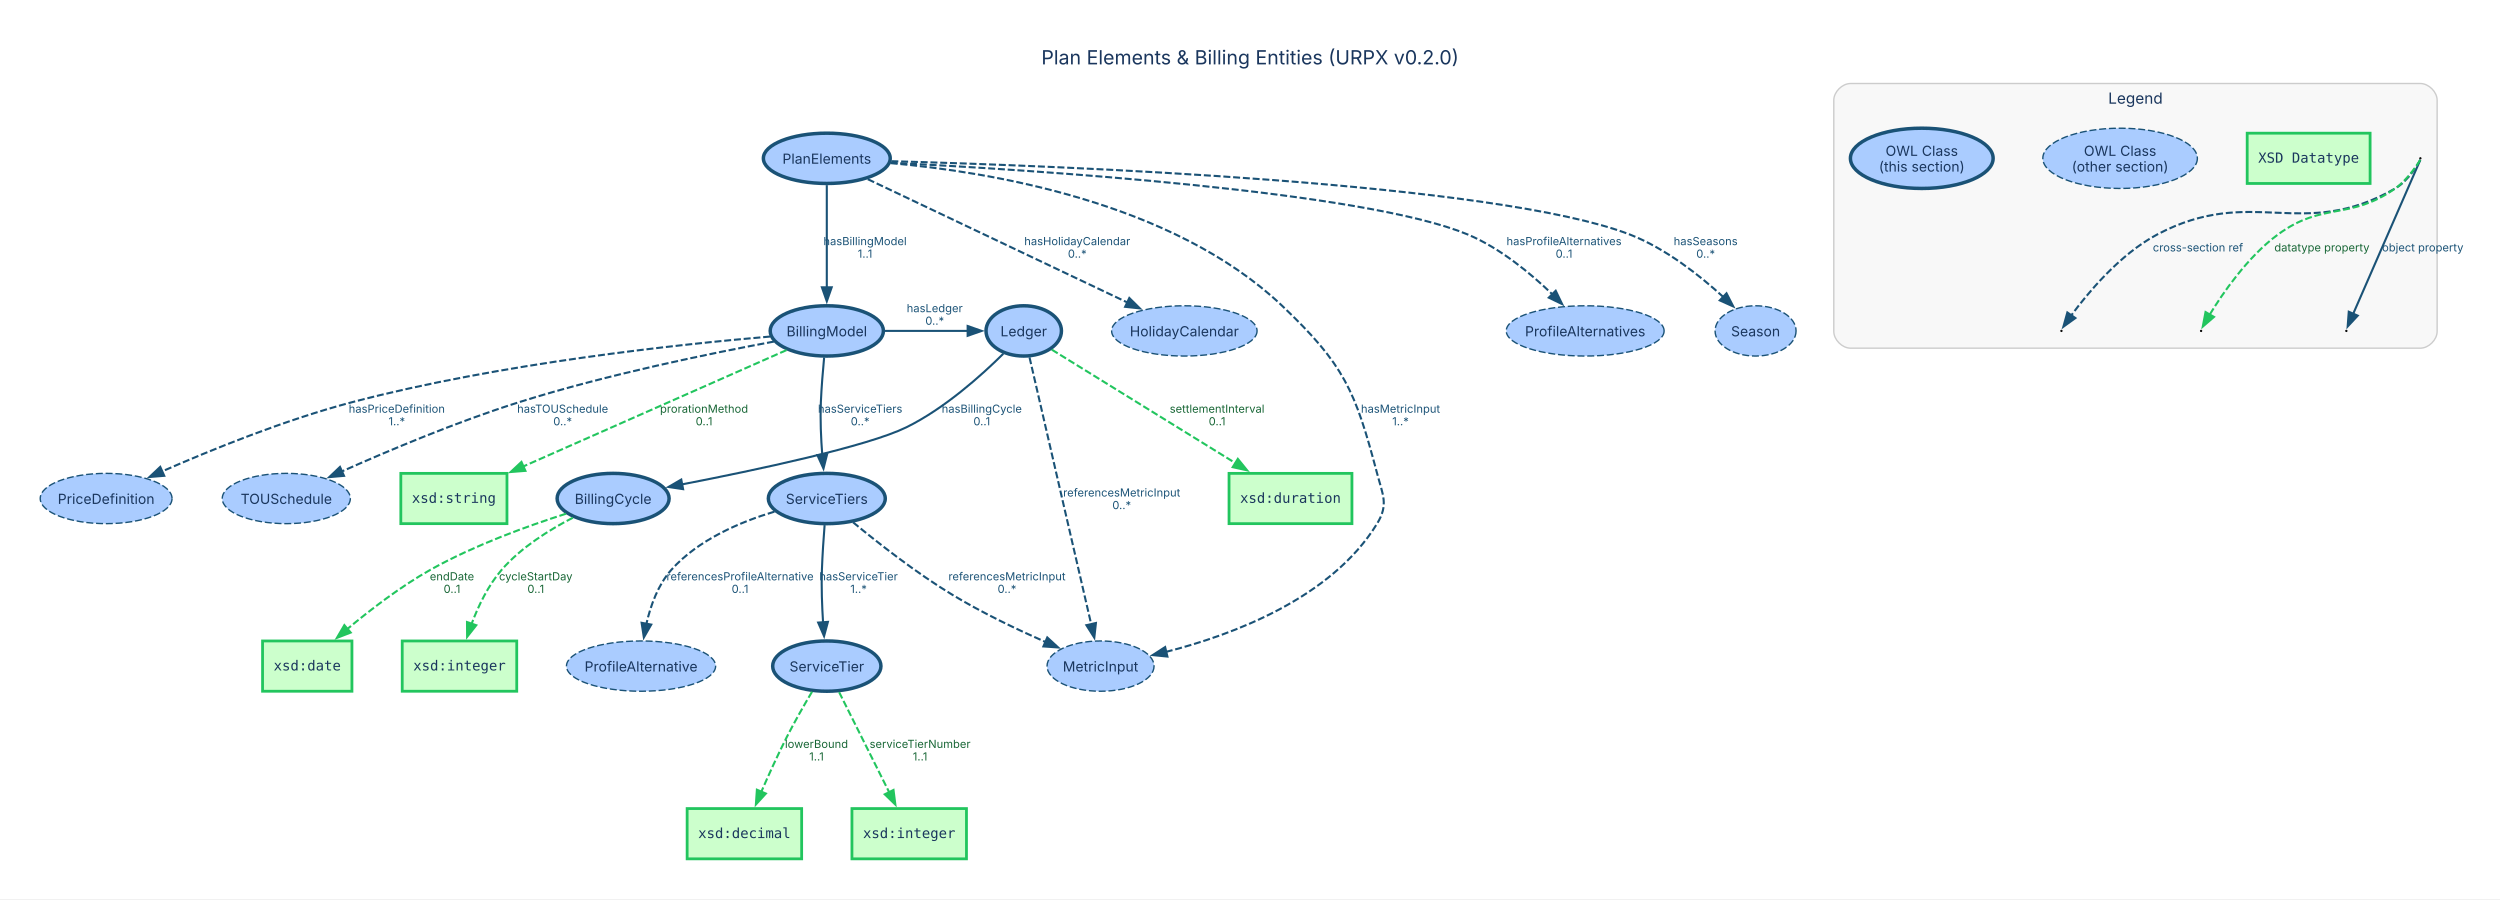
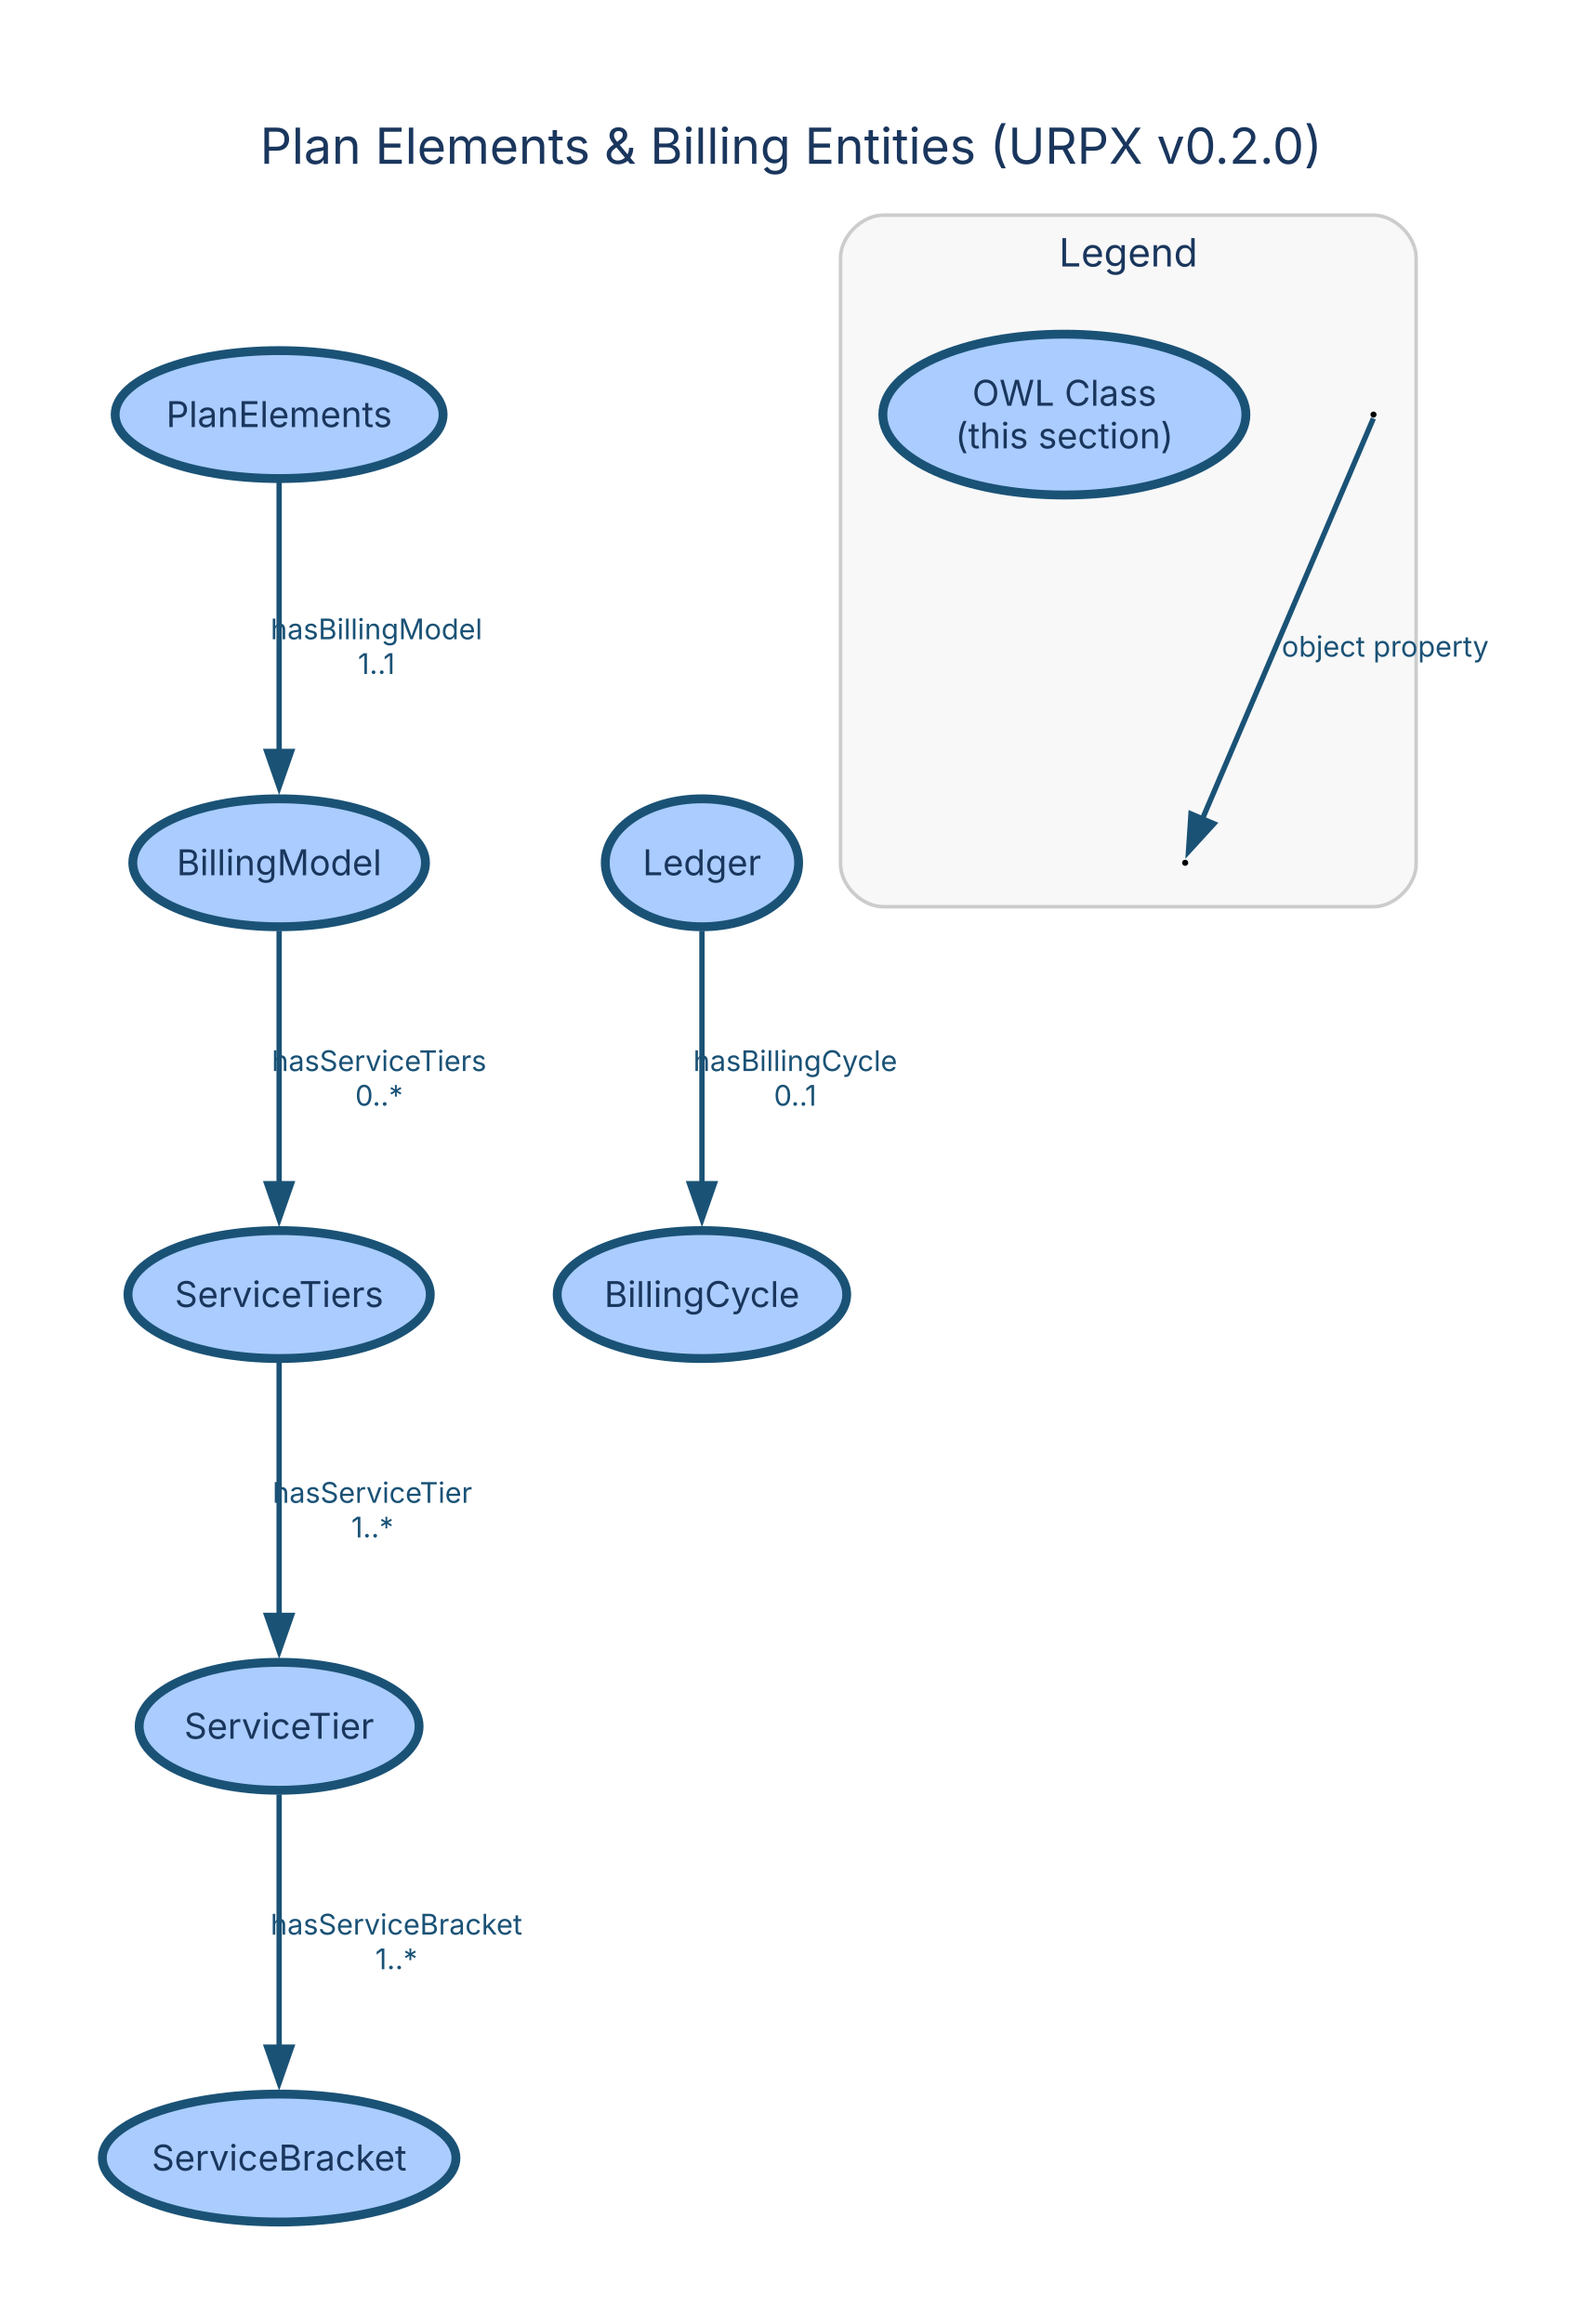
- <svg xmlns="http://www.w3.org/2000/svg" width="1790pt" height="644pt" viewBox="0.00 0.00 1790.00 644.00">
-   <g id="graph0" class="graph" transform="scale(1 1) rotate(0) translate(28.8 614.93)">
-     <polygon fill="white" stroke="none" points="-28.8,28.8 -28.8,-614.93 1761.33,-614.93 1761.33,28.8 -28.8,28.8" />
-     <text xml:space="preserve" text-anchor="middle" x="866.26" y="-568.83" font-family="Inter, Helvetica, Arial, sans-serif" font-size="14.00" fill="#1a365d">Plan Elements &amp; Billing Entities (URPX v0.2.0)</text>
+ <svg xmlns="http://www.w3.org/2000/svg" width="445pt" height="654pt" viewBox="0.00 0.00 445.00 654.00">
+   <g id="graph0" class="graph" transform="scale(1 1) rotate(0) translate(28.8 625.3)">
+     <polygon fill="white" stroke="none" points="-28.8,28.8 -28.8,-625.3 416.48,-625.3 416.48,28.8 -28.8,28.8" />
+     <text xml:space="preserve" text-anchor="middle" x="193.84" y="-579.2" font-family="Inter, Helvetica, Arial, sans-serif" font-size="14.00" fill="#1a365d">Plan Elements &amp; Billing Entities (URPX v0.2.0)</text>
    <g id="clust5" class="cluster">
-       <path fill="#f8f8f8" stroke="#cccccc" d="M1296.19,-365.64C1296.19,-365.64 1704.19,-365.64 1704.19,-365.64 1710.19,-365.64 1716.19,-371.64 1716.19,-377.64 1716.19,-377.64 1716.19,-543.13 1716.19,-543.13 1716.19,-549.13 1710.19,-555.13 1704.19,-555.13 1704.19,-555.13 1296.19,-555.13 1296.19,-555.13 1290.19,-555.13 1284.19,-549.13 1284.19,-543.13 1284.19,-543.13 1284.19,-377.64 1284.19,-377.64 1284.19,-371.64 1290.19,-365.64 1296.19,-365.64" />
-       <text xml:space="preserve" text-anchor="middle" x="1500.19" y="-540.68" font-family="Inter, Helvetica, Arial, sans-serif" font-size="11.00" fill="#1a365d">Legend</text>
+       <path fill="#f8f8f8" stroke="#cccccc" d="M219.76,-370.14C219.76,-370.14 357.76,-370.14 357.76,-370.14 363.76,-370.14 369.76,-376.14 369.76,-382.14 369.76,-382.14 369.76,-552.75 369.76,-552.75 369.76,-558.75 363.76,-564.75 357.76,-564.75 357.76,-564.75 219.76,-564.75 219.76,-564.75 213.76,-564.75 207.76,-558.75 207.76,-552.75 207.76,-552.75 207.76,-382.14 207.76,-382.14 207.76,-376.14 213.76,-370.14 219.76,-370.14" />
+       <text xml:space="preserve" text-anchor="middle" x="288.76" y="-550.3" font-family="Inter, Helvetica, Arial, sans-serif" font-size="11.00" fill="#1a365d">Legend</text>
    </g>
    <g id="node1" class="node">
-       <ellipse fill="#aaccff" stroke="#1a5276" stroke-width="2.5" cx="563.19" cy="-501.57" rx="45.41" ry="18" />
-       <text xml:space="preserve" text-anchor="middle" x="563.19" y="-497.69" font-family="Inter, Helvetica, Arial, sans-serif" font-size="10.00" fill="#1a365d">PlanElements</text>
+       <ellipse fill="#aaccff" stroke="#1a5276" stroke-width="2.5" cx="49.76" cy="-508.63" rx="46.15" ry="18" />
+       <text xml:space="preserve" text-anchor="middle" x="49.76" y="-505.13" font-family="Inter, Helvetica, Arial, sans-serif" font-size="10.00" fill="#1a365d">PlanElements</text>
    </g>
    <g id="node2" class="node">
-       <ellipse fill="#aaccff" stroke="#1a5276" stroke-width="2.5" cx="563.19" cy="-378" rx="40.53" ry="18" />
-       <text xml:space="preserve" text-anchor="middle" x="563.19" y="-374.12" font-family="Inter, Helvetica, Arial, sans-serif" font-size="10.00" fill="#1a365d">BillingModel</text>
+       <ellipse fill="#aaccff" stroke="#1a5276" stroke-width="2.5" cx="49.76" cy="-382.5" rx="41.19" ry="18" />
+       <text xml:space="preserve" text-anchor="middle" x="49.76" y="-379" font-family="Inter, Helvetica, Arial, sans-serif" font-size="10.00" fill="#1a365d">BillingModel</text>
    </g>
    <g id="edge1" class="edge">
-       <path fill="none" stroke="#1a5276" stroke-width="1.5" d="M563.19,-482.37C563.19,-463.01 563.19,-432.07 563.19,-409.08" />
-       <polygon fill="#1a5276" stroke="#1a5276" stroke-width="1.5" points="566.69,-409.2 563.19,-399.2 559.69,-409.2 566.69,-409.2" />
-       <text xml:space="preserve" text-anchor="middle" x="590.56" y="-439.4" font-family="Inter, Helvetica, Arial, sans-serif" font-size="8.00" fill="#1a5276">hasBillingModel</text>
-       <text xml:space="preserve" text-anchor="middle" x="590.56" y="-430.4" font-family="Inter, Helvetica, Arial, sans-serif" font-size="8.00" fill="#1a5276">1..1</text>
+       <path fill="none" stroke="#1a5276" stroke-width="1.5" d="M49.76,-489.58C49.76,-469.72 49.76,-437.48 49.76,-413.75" />
+       <polygon fill="#1a5276" stroke="#1a5276" stroke-width="1.5" points="53.26,-413.84 49.76,-403.84 46.26,-413.84 53.26,-413.84" />
+       <text xml:space="preserve" text-anchor="middle" x="77.14" y="-445.4" font-family="Inter, Helvetica, Arial, sans-serif" font-size="8.00" fill="#1a5276">hasBillingModel</text>
+       <text xml:space="preserve" text-anchor="middle" x="77.14" y="-435.65" font-family="Inter, Helvetica, Arial, sans-serif" font-size="8.00" fill="#1a5276">1..1</text>
+     </g>
+     <g id="node6" class="node">
+       <ellipse fill="#aaccff" stroke="#1a5276" stroke-width="2.5" cx="49.76" cy="-261" rx="42.54" ry="18" />
+       <text xml:space="preserve" text-anchor="middle" x="49.76" y="-257.5" font-family="Inter, Helvetica, Arial, sans-serif" font-size="10.00" fill="#1a365d">ServiceTiers</text>
+     </g>
+     <g id="edge2" class="edge">
+       <path fill="none" stroke="#1a5276" stroke-width="1.5" d="M49.76,-363.35C49.76,-344.47 49.76,-314.57 49.76,-292.14" />
+       <polygon fill="#1a5276" stroke="#1a5276" stroke-width="1.5" points="53.26,-292.2 49.76,-282.2 46.26,-292.2 53.26,-292.2" />
+       <text xml:space="preserve" text-anchor="middle" x="77.89" y="-323.9" font-family="Inter, Helvetica, Arial, sans-serif" font-size="8.00" fill="#1a5276">hasServiceTiers</text>
+       <text xml:space="preserve" text-anchor="middle" x="77.89" y="-314.15" font-family="Inter, Helvetica, Arial, sans-serif" font-size="8.00" fill="#1a5276">0..*</text>
+     </g>
+     <g id="node3" class="node">
+       <ellipse fill="#aaccff" stroke="#1a5276" stroke-width="2.5" cx="168.76" cy="-261" rx="40.74" ry="18" />
+       <text xml:space="preserve" text-anchor="middle" x="168.76" y="-257.5" font-family="Inter, Helvetica, Arial, sans-serif" font-size="10.00" fill="#1a365d">BillingCycle</text>
+     </g>
+     <g id="node4" class="node">
+       <ellipse fill="#aaccff" stroke="#1a5276" stroke-width="2.5" cx="168.76" cy="-382.5" rx="27.21" ry="18" />
+       <text xml:space="preserve" text-anchor="middle" x="168.76" y="-379" font-family="Inter, Helvetica, Arial, sans-serif" font-size="10.00" fill="#1a365d">Ledger</text>
+     </g>
+     <g id="edge3" class="edge">
+       <path fill="none" stroke="#1a5276" stroke-width="1.5" d="M168.76,-363.35C168.76,-344.47 168.76,-314.57 168.76,-292.14" />
+       <polygon fill="#1a5276" stroke="#1a5276" stroke-width="1.5" points="172.26,-292.2 168.76,-282.2 165.26,-292.2 172.26,-292.2" />
+       <text xml:space="preserve" text-anchor="middle" x="195.01" y="-323.9" font-family="Inter, Helvetica, Arial, sans-serif" font-size="8.00" fill="#1a5276">hasBillingCycle</text>
+       <text xml:space="preserve" text-anchor="middle" x="195.01" y="-314.15" font-family="Inter, Helvetica, Arial, sans-serif" font-size="8.00" fill="#1a5276">0..1</text>
+     </g>
+     <g id="node5" class="node">
+       <ellipse fill="#aaccff" stroke="#1a5276" stroke-width="2.5" cx="49.76" cy="-139.5" rx="39.39" ry="18" />
+       <text xml:space="preserve" text-anchor="middle" x="49.76" y="-136" font-family="Inter, Helvetica, Arial, sans-serif" font-size="10.00" fill="#1a365d">ServiceTier</text>
    </g>
    <g id="node7" class="node">
-       <ellipse fill="#aaccff" stroke="#1a5276" stroke-dasharray="5,2" cx="819.19" cy="-378" rx="52.07" ry="18" />
-       <text xml:space="preserve" text-anchor="middle" x="819.19" y="-374.12" font-family="Inter, Helvetica, Arial, sans-serif" font-size="10.00" fill="#1a365d">HolidayCalendar</text>
+       <ellipse fill="#aaccff" stroke="#1a5276" stroke-width="2.5" cx="49.76" cy="-18" rx="49.76" ry="18" />
+       <text xml:space="preserve" text-anchor="middle" x="49.76" y="-14.5" font-family="Inter, Helvetica, Arial, sans-serif" font-size="10.00" fill="#1a365d">ServiceBracket</text>
    </g>
-     <g id="edge2" class="edge">
-       <path fill="none" stroke="#1a5276" stroke-width="1.5" stroke-dasharray="5,2" d="M592.55,-486.62C638.32,-464.89 726.75,-422.89 778.59,-398.28" />
-       <polygon fill="#1a5276" stroke="#1a5276" stroke-width="1.5" points="779.79,-401.58 787.32,-394.13 776.79,-395.26 779.79,-401.58" />
-       <text xml:space="preserve" text-anchor="middle" x="742.52" y="-439.4" font-family="Inter, Helvetica, Arial, sans-serif" font-size="8.00" fill="#1a5276">hasHolidayCalendar</text>
-       <text xml:space="preserve" text-anchor="middle" x="742.52" y="-430.4" font-family="Inter, Helvetica, Arial, sans-serif" font-size="8.00" fill="#1a5276">0..*</text>
+     <g id="edge4" class="edge">
+       <path fill="none" stroke="#1a5276" stroke-width="1.5" d="M49.76,-120.35C49.76,-101.47 49.76,-71.57 49.76,-49.14" />
+       <polygon fill="#1a5276" stroke="#1a5276" stroke-width="1.5" points="53.26,-49.2 49.76,-39.2 46.26,-49.2 53.26,-49.2" />
+       <text xml:space="preserve" text-anchor="middle" x="82.76" y="-80.9" font-family="Inter, Helvetica, Arial, sans-serif" font-size="8.00" fill="#1a5276">hasServiceBracket</text>
+       <text xml:space="preserve" text-anchor="middle" x="82.76" y="-71.15" font-family="Inter, Helvetica, Arial, sans-serif" font-size="8.00" fill="#1a5276">1..*</text>
+     </g>
+     <g id="edge5" class="edge">
+       <path fill="none" stroke="#1a5276" stroke-width="1.5" d="M49.76,-241.85C49.76,-222.97 49.76,-193.07 49.76,-170.64" />
+       <polygon fill="#1a5276" stroke="#1a5276" stroke-width="1.5" points="53.26,-170.7 49.76,-160.7 46.26,-170.7 53.26,-170.7" />
+       <text xml:space="preserve" text-anchor="middle" x="76.01" y="-202.4" font-family="Inter, Helvetica, Arial, sans-serif" font-size="8.00" fill="#1a5276">hasServiceTier</text>
+       <text xml:space="preserve" text-anchor="middle" x="76.01" y="-192.65" font-family="Inter, Helvetica, Arial, sans-serif" font-size="8.00" fill="#1a5276">1..*</text>
    </g>
    <g id="node8" class="node">
-       <ellipse fill="#aaccff" stroke="#1a5276" stroke-dasharray="5,2" cx="759.19" cy="-138" rx="38.31" ry="18" />
-       <text xml:space="preserve" text-anchor="middle" x="759.19" y="-134.12" font-family="Inter, Helvetica, Arial, sans-serif" font-size="10.00" fill="#1a365d">MetricInput</text>
+       <ellipse fill="#aaccff" stroke="#1a5276" stroke-width="2.5" cx="270.76" cy="-508.63" rx="51.09" ry="22.63" />
+       <text xml:space="preserve" text-anchor="middle" x="270.76" y="-511.13" font-family="Inter, Helvetica, Arial, sans-serif" font-size="10.00" fill="#1a365d">OWL Class</text>
+       <text xml:space="preserve" text-anchor="middle" x="270.76" y="-499.13" font-family="Inter, Helvetica, Arial, sans-serif" font-size="10.00" fill="#1a365d">(this section)</text>
    </g>
-     <g id="edge3" class="edge">
-       <path fill="none" stroke="#1a5276" stroke-width="1.5" stroke-dasharray="5,2" d="M608.92,-498.13C678.34,-492.03 810.52,-470.69 889.19,-396 933.64,-353.79 941.56,-335.28 957.19,-276 961.27,-260.53 965.54,-253.64 957.19,-240 924.46,-186.57 853.6,-160.29 806.14,-148.21" />
-       <polygon fill="#1a5276" stroke="#1a5276" stroke-width="1.5" points="807.07,-144.83 796.53,-145.9 805.43,-151.64 807.07,-144.83" />
-       <text xml:space="preserve" text-anchor="middle" x="973.97" y="-319.4" font-family="Inter, Helvetica, Arial, sans-serif" font-size="8.00" fill="#1a5276">hasMetricInput</text>
-       <text xml:space="preserve" text-anchor="middle" x="973.97" y="-310.4" font-family="Inter, Helvetica, Arial, sans-serif" font-size="8.00" fill="#1a5276">1..*</text>
+     <g id="node9" class="node">
+       <ellipse fill="black" stroke="black" cx="357.76" cy="-508.63" rx="0.36" ry="0.36" />
    </g>
-     <g id="node11" class="node">
-       <ellipse fill="#aaccff" stroke="#1a5276" stroke-dasharray="5,2" cx="1106.19" cy="-378" rx="56.51" ry="18" />
-       <text xml:space="preserve" text-anchor="middle" x="1106.19" y="-374.12" font-family="Inter, Helvetica, Arial, sans-serif" font-size="10.00" fill="#1a365d">ProfileAlternatives</text>
-     </g>
-     <g id="edge4" class="edge">
-       <path fill="none" stroke="#1a5276" stroke-width="1.5" stroke-dasharray="5,2" d="M608.85,-498.47C709.68,-493.31 948.24,-478.12 1022.19,-447 1045.32,-437.27 1067.21,-419.14 1082.84,-404.05" />
-       <polygon fill="#1a5276" stroke="#1a5276" stroke-width="1.5" points="1085.08,-406.76 1089.68,-397.21 1080.13,-401.81 1085.08,-406.76" />
-       <text xml:space="preserve" text-anchor="middle" x="1091.04" y="-439.4" font-family="Inter, Helvetica, Arial, sans-serif" font-size="8.00" fill="#1a5276">hasProfileAlternatives</text>
-       <text xml:space="preserve" text-anchor="middle" x="1091.04" y="-430.4" font-family="Inter, Helvetica, Arial, sans-serif" font-size="8.00" fill="#1a5276">0..1</text>
-     </g>
-     <g id="node12" class="node">
-       <ellipse fill="#aaccff" stroke="#1a5276" stroke-dasharray="5,2" cx="1228.19" cy="-378" rx="28.99" ry="18" />
-       <text xml:space="preserve" text-anchor="middle" x="1228.19" y="-374.12" font-family="Inter, Helvetica, Arial, sans-serif" font-size="10.00" fill="#1a365d">Season</text>
-     </g>
-     <g id="edge5" class="edge">
-       <path fill="none" stroke="#1a5276" stroke-width="1.5" stroke-dasharray="5,2" d="M609.4,-499.51C728.25,-496.27 1041.91,-484.34 1138.19,-447 1163.76,-437.08 1188.29,-417.66 1205.27,-402.11" />
-       <polygon fill="#1a5276" stroke="#1a5276" stroke-width="1.5" points="1207.38,-404.93 1212.23,-395.51 1202.56,-399.85 1207.38,-404.93" />
-       <text xml:space="preserve" text-anchor="middle" x="1192.44" y="-439.4" font-family="Inter, Helvetica, Arial, sans-serif" font-size="8.00" fill="#1a5276">hasSeasons</text>
-       <text xml:space="preserve" text-anchor="middle" x="1192.44" y="-430.4" font-family="Inter, Helvetica, Arial, sans-serif" font-size="8.00" fill="#1a5276">0..*</text>
-     </g>
-     <g id="node4" class="node">
-       <ellipse fill="#aaccff" stroke="#1a5276" stroke-width="2.5" cx="704.19" cy="-378" rx="27" ry="18" />
-       <text xml:space="preserve" text-anchor="middle" x="704.19" y="-374.12" font-family="Inter, Helvetica, Arial, sans-serif" font-size="10.00" fill="#1a365d">Ledger</text>
+     <g id="node10" class="node">
+       <ellipse fill="black" stroke="black" cx="304.76" cy="-382.5" rx="0.36" ry="0.36" />
    </g>
    <g id="edge6" class="edge">
-       <path fill="none" stroke="#1a5276" stroke-width="1.5" d="M604.73,-378C623.47,-378 645.52,-378 664.09,-378" />
-       <polygon fill="#1a5276" stroke="#1a5276" stroke-width="1.5" points="664.04,-381.5 674.04,-378 664.04,-374.5 664.04,-381.5" />
-       <text xml:space="preserve" text-anchor="middle" x="640.45" y="-391.4" font-family="Inter, Helvetica, Arial, sans-serif" font-size="8.00" fill="#1a5276">hasLedger</text>
-       <text xml:space="preserve" text-anchor="middle" x="640.45" y="-382.4" font-family="Inter, Helvetica, Arial, sans-serif" font-size="8.00" fill="#1a5276">0..*</text>
-     </g>
-     <g id="node6" class="node">
-       <ellipse fill="#aaccff" stroke="#1a5276" stroke-width="2.5" cx="563.19" cy="-258" rx="41.86" ry="18" />
-       <text xml:space="preserve" text-anchor="middle" x="563.19" y="-254.12" font-family="Inter, Helvetica, Arial, sans-serif" font-size="10.00" fill="#1a365d">ServiceTiers</text>
-     </g>
-     <g id="edge8" class="edge">
-       <path fill="none" stroke="#1a5276" stroke-width="1.5" d="M561.28,-358.97C560.37,-349.47 559.39,-337.62 558.94,-327 558.41,-314.59 559.03,-300.92 559.95,-289.11" />
-       <polygon fill="#1a5276" stroke="#1a5276" stroke-width="1.5" points="563.41,-289.71 560.81,-279.43 556.44,-289.08 563.41,-289.71" />
-       <text xml:space="preserve" text-anchor="middle" x="587.06" y="-319.4" font-family="Inter, Helvetica, Arial, sans-serif" font-size="8.00" fill="#1a5276">hasServiceTiers</text>
-       <text xml:space="preserve" text-anchor="middle" x="587.06" y="-310.4" font-family="Inter, Helvetica, Arial, sans-serif" font-size="8.00" fill="#1a5276">0..*</text>
-     </g>
-     <g id="node9" class="node">
-       <ellipse fill="#aaccff" stroke="#1a5276" stroke-dasharray="5,2" cx="47.19" cy="-258" rx="47.19" ry="18" />
-       <text xml:space="preserve" text-anchor="middle" x="47.19" y="-254.12" font-family="Inter, Helvetica, Arial, sans-serif" font-size="10.00" fill="#1a365d">PriceDefinition</text>
-     </g>
-     <g id="edge7" class="edge">
-       <path fill="none" stroke="#1a5276" stroke-width="1.5" stroke-dasharray="5,2" d="M522.59,-373.96C458.28,-368.49 329.39,-354.86 223.44,-327 175.21,-314.32 122.1,-292.71 86.92,-277.26" />
-       <polygon fill="#1a5276" stroke="#1a5276" stroke-width="1.5" points="88.79,-274.26 78.23,-273.4 85.94,-280.66 88.79,-274.26" />
-       <text xml:space="preserve" text-anchor="middle" x="255.31" y="-319.4" font-family="Inter, Helvetica, Arial, sans-serif" font-size="8.00" fill="#1a5276">hasPriceDefinition</text>
-       <text xml:space="preserve" text-anchor="middle" x="255.31" y="-310.4" font-family="Inter, Helvetica, Arial, sans-serif" font-size="8.00" fill="#1a5276">1..*</text>
-     </g>
-     <g id="node13" class="node">
-       <ellipse fill="#aaccff" stroke="#1a5276" stroke-dasharray="5,2" cx="176.19" cy="-258" rx="45.86" ry="18" />
-       <text xml:space="preserve" text-anchor="middle" x="176.19" y="-254.12" font-family="Inter, Helvetica, Arial, sans-serif" font-size="10.00" fill="#1a365d">TOUSchedule</text>
-     </g>
-     <g id="edge9" class="edge">
-       <path fill="none" stroke="#1a5276" stroke-width="1.5" stroke-dasharray="5,2" d="M525.28,-370.35C480.99,-362.14 405.77,-346.8 342.94,-327 298.53,-313.01 249.35,-292.28 215.98,-277.39" />
-       <polygon fill="#1a5276" stroke="#1a5276" stroke-width="1.5" points="217.5,-274.23 206.95,-273.32 214.63,-280.62 217.5,-274.23" />
-       <text xml:space="preserve" text-anchor="middle" x="374.06" y="-319.4" font-family="Inter, Helvetica, Arial, sans-serif" font-size="8.00" fill="#1a5276">hasTOUSchedule</text>
-       <text xml:space="preserve" text-anchor="middle" x="374.06" y="-310.4" font-family="Inter, Helvetica, Arial, sans-serif" font-size="8.00" fill="#1a5276">0..*</text>
-     </g>
-     <g id="node14" class="node">
-       <polygon fill="#ccffcc" stroke="#22c55e" stroke-width="2" points="334.19,-276 258.19,-276 258.19,-240 334.19,-240 334.19,-276" />
-       <text xml:space="preserve" text-anchor="middle" x="296.19" y="-254.88" font-family="monospace" font-size="10.00" fill="#1a365d">xsd:string</text>
-     </g>
-     <g id="edge15" class="edge">
-       <path fill="none" stroke="#22c55e" stroke-width="1.5" stroke-dasharray="5,2" d="M534.36,-364.26C489.2,-344.3 401.2,-305.41 345.74,-280.9" />
-       <polygon fill="#22c55e" stroke="#22c55e" stroke-width="1.5" points="347.4,-277.81 336.84,-276.97 344.57,-284.21 347.4,-277.81" />
-       <text xml:space="preserve" text-anchor="middle" x="475.3" y="-319.4" font-family="Inter, Helvetica, Arial, sans-serif" font-size="8.00" fill="#166534">prorationMethod</text>
-       <text xml:space="preserve" text-anchor="middle" x="475.3" y="-310.4" font-family="Inter, Helvetica, Arial, sans-serif" font-size="8.00" fill="#166534">0..1</text>
-     </g>
-     <g id="node3" class="node">
-       <ellipse fill="#aaccff" stroke="#1a5276" stroke-width="2.5" cx="410.19" cy="-258" rx="40.09" ry="18" />
-       <text xml:space="preserve" text-anchor="middle" x="410.19" y="-254.12" font-family="Inter, Helvetica, Arial, sans-serif" font-size="10.00" fill="#1a365d">BillingCycle</text>
-     </g>
-     <g id="node15" class="node">
-       <polygon fill="#ccffcc" stroke="#22c55e" stroke-width="2" points="341.19,-156 259.19,-156 259.19,-120 341.19,-120 341.19,-156" />
-       <text xml:space="preserve" text-anchor="middle" x="300.19" y="-134.88" font-family="monospace" font-size="10.00" fill="#1a365d">xsd:integer</text>
-     </g>
-     <g id="edge16" class="edge">
-       <path fill="none" stroke="#22c55e" stroke-width="1.5" stroke-dasharray="5,2" d="M381.37,-244.25C364.71,-235.69 344.36,-223.05 330.44,-207 320.71,-195.79 313.63,-180.96 308.77,-168" />
-       <polygon fill="#22c55e" stroke="#22c55e" stroke-width="1.5" points="312.21,-167.26 305.66,-158.94 305.59,-169.53 312.21,-167.26" />
-       <text xml:space="preserve" text-anchor="middle" x="354.81" y="-199.4" font-family="Inter, Helvetica, Arial, sans-serif" font-size="8.00" fill="#166534">cycleStartDay</text>
-       <text xml:space="preserve" text-anchor="middle" x="354.81" y="-190.4" font-family="Inter, Helvetica, Arial, sans-serif" font-size="8.00" fill="#166534">0..1</text>
-     </g>
-     <g id="node16" class="node">
-       <polygon fill="#ccffcc" stroke="#22c55e" stroke-width="2" points="223.19,-156 159.19,-156 159.19,-120 223.19,-120 223.19,-156" />
-       <text xml:space="preserve" text-anchor="middle" x="191.19" y="-134.88" font-family="monospace" font-size="10.00" fill="#1a365d">xsd:date</text>
-     </g>
-     <g id="edge17" class="edge">
-       <path fill="none" stroke="#22c55e" stroke-width="1.5" stroke-dasharray="5,2" d="M376.49,-247.11C349.35,-238.46 310.71,-224.53 279.44,-207 258.14,-195.06 236.39,-178.36 219.81,-164.5" />
-       <polygon fill="#22c55e" stroke="#22c55e" stroke-width="1.5" points="222.3,-162.02 212.42,-158.2 217.76,-167.35 222.3,-162.02" />
-       <text xml:space="preserve" text-anchor="middle" x="294.81" y="-199.4" font-family="Inter, Helvetica, Arial, sans-serif" font-size="8.00" fill="#166534">endDate</text>
-       <text xml:space="preserve" text-anchor="middle" x="294.81" y="-190.4" font-family="Inter, Helvetica, Arial, sans-serif" font-size="8.00" fill="#166534">0..1</text>
-     </g>
-     <g id="edge10" class="edge">
-       <path fill="none" stroke="#1a5276" stroke-width="1.5" d="M689.56,-361.65C673.86,-346.08 647.46,-322.42 620.19,-309 592.26,-295.27 512.2,-278.31 459.39,-268.09" />
-       <polygon fill="#1a5276" stroke="#1a5276" stroke-width="1.5" points="460.3,-264.7 449.82,-266.26 458.98,-271.58 460.3,-264.7" />
-       <text xml:space="preserve" text-anchor="middle" x="674.15" y="-319.4" font-family="Inter, Helvetica, Arial, sans-serif" font-size="8.00" fill="#1a5276">hasBillingCycle</text>
-       <text xml:space="preserve" text-anchor="middle" x="674.15" y="-310.4" font-family="Inter, Helvetica, Arial, sans-serif" font-size="8.00" fill="#1a5276">0..1</text>
-     </g>
-     <g id="edge11" class="edge">
-       <path fill="none" stroke="#1a5276" stroke-width="1.5" stroke-dasharray="5,2" d="M708.32,-359.11C717.77,-318.24 741,-217.7 752.51,-167.91" />
-       <polygon fill="#1a5276" stroke="#1a5276" stroke-width="1.5" points="755.88,-168.87 754.72,-158.34 749.06,-167.3 755.88,-168.87" />
-       <text xml:space="preserve" text-anchor="middle" x="774.34" y="-259.4" font-family="Inter, Helvetica, Arial, sans-serif" font-size="8.00" fill="#1a5276">referencesMetricInput</text>
-       <text xml:space="preserve" text-anchor="middle" x="774.34" y="-250.4" font-family="Inter, Helvetica, Arial, sans-serif" font-size="8.00" fill="#1a5276">0..*</text>
-     </g>
-     <g id="node17" class="node">
-       <polygon fill="#ccffcc" stroke="#22c55e" stroke-width="2" points="939.19,-276 851.19,-276 851.19,-240 939.19,-240 939.19,-276" />
-       <text xml:space="preserve" text-anchor="middle" x="895.19" y="-254.88" font-family="monospace" font-size="10.00" fill="#1a365d">xsd:duration</text>
-     </g>
-     <g id="edge18" class="edge">
-       <path fill="none" stroke="#22c55e" stroke-width="1.5" stroke-dasharray="5,2" d="M724.27,-364.59C755.39,-345.37 815.86,-308.01 855.88,-283.28" />
-       <polygon fill="#22c55e" stroke="#22c55e" stroke-width="1.5" points="857.49,-286.4 864.16,-278.17 853.81,-280.45 857.49,-286.4" />
-       <text xml:space="preserve" text-anchor="middle" x="842.62" y="-319.4" font-family="Inter, Helvetica, Arial, sans-serif" font-size="8.00" fill="#166534">settlementInterval</text>
-       <text xml:space="preserve" text-anchor="middle" x="842.62" y="-310.4" font-family="Inter, Helvetica, Arial, sans-serif" font-size="8.00" fill="#166534">0..1</text>
-     </g>
-     <g id="node5" class="node">
-       <ellipse fill="#aaccff" stroke="#1a5276" stroke-width="2.5" cx="563.19" cy="-138" rx="38.76" ry="18" />
-       <text xml:space="preserve" text-anchor="middle" x="563.19" y="-134.12" font-family="Inter, Helvetica, Arial, sans-serif" font-size="10.00" fill="#1a365d">ServiceTier</text>
-     </g>
-     <g id="node18" class="node">
-       <polygon fill="#ccffcc" stroke="#22c55e" stroke-width="2" points="545.19,-36 463.19,-36 463.19,0 545.19,0 545.19,-36" />
-       <text xml:space="preserve" text-anchor="middle" x="504.19" y="-14.88" font-family="monospace" font-size="10.00" fill="#1a365d">xsd:decimal</text>
-     </g>
-     <g id="edge19" class="edge">
-       <path fill="none" stroke="#22c55e" stroke-width="1.5" stroke-dasharray="5,2" d="M552.63,-119.66C546.98,-110.15 540.06,-98.07 534.44,-87 528.01,-74.34 521.52,-60.02 516.22,-47.8" />
-       <polygon fill="#22c55e" stroke="#22c55e" stroke-width="1.5" points="519.57,-46.75 512.42,-38.93 513.14,-49.5 519.57,-46.75" />
-       <text xml:space="preserve" text-anchor="middle" x="555.81" y="-79.4" font-family="Inter, Helvetica, Arial, sans-serif" font-size="8.00" fill="#166534">lowerBound</text>
-       <text xml:space="preserve" text-anchor="middle" x="555.81" y="-70.4" font-family="Inter, Helvetica, Arial, sans-serif" font-size="8.00" fill="#166534">1..1</text>
-     </g>
-     <g id="node19" class="node">
-       <polygon fill="#ccffcc" stroke="#22c55e" stroke-width="2" points="663.19,-36 581.19,-36 581.19,0 663.19,0 663.19,-36" />
-       <text xml:space="preserve" text-anchor="middle" x="622.19" y="-14.88" font-family="monospace" font-size="10.00" fill="#1a365d">xsd:integer</text>
-     </g>
-     <g id="edge20" class="edge">
-       <path fill="none" stroke="#22c55e" stroke-width="1.5" stroke-dasharray="5,2" d="M572.02,-119.33C581.49,-100.39 596.68,-70.02 607.86,-47.65" />
-       <polygon fill="#22c55e" stroke="#22c55e" stroke-width="1.5" points="610.94,-49.33 612.28,-38.82 604.68,-46.2 610.94,-49.33" />
-       <text xml:space="preserve" text-anchor="middle" x="629.97" y="-79.4" font-family="Inter, Helvetica, Arial, sans-serif" font-size="8.00" fill="#166534">serviceTierNumber</text>
-       <text xml:space="preserve" text-anchor="middle" x="629.97" y="-70.4" font-family="Inter, Helvetica, Arial, sans-serif" font-size="8.00" fill="#166534">1..1</text>
-     </g>
-     <g id="edge12" class="edge">
-       <path fill="none" stroke="#1a5276" stroke-width="1.5" d="M561.62,-238.96C560.87,-229.46 560.06,-217.61 559.69,-207 559.25,-194.59 559.77,-180.92 560.52,-169.11" />
-       <polygon fill="#1a5276" stroke="#1a5276" stroke-width="1.5" points="563.99,-169.67 561.23,-159.44 557.01,-169.16 563.99,-169.67" />
-       <text xml:space="preserve" text-anchor="middle" x="585.94" y="-199.4" font-family="Inter, Helvetica, Arial, sans-serif" font-size="8.00" fill="#1a5276">hasServiceTier</text>
-       <text xml:space="preserve" text-anchor="middle" x="585.94" y="-190.4" font-family="Inter, Helvetica, Arial, sans-serif" font-size="8.00" fill="#1a5276">1..*</text>
-     </g>
-     <g id="edge13" class="edge">
-       <path fill="none" stroke="#1a5276" stroke-width="1.5" stroke-dasharray="5,2" d="M582.03,-240.93C599.7,-226.32 627.21,-204.71 653.19,-189 674.39,-176.18 699.41,-164.24 719.81,-155.25" />
-       <polygon fill="#1a5276" stroke="#1a5276" stroke-width="1.5" points="721.05,-158.52 728.84,-151.34 718.27,-152.1 721.05,-158.52" />
-       <text xml:space="preserve" text-anchor="middle" x="692.19" y="-199.4" font-family="Inter, Helvetica, Arial, sans-serif" font-size="8.00" fill="#1a5276">referencesMetricInput</text>
-       <text xml:space="preserve" text-anchor="middle" x="692.19" y="-190.4" font-family="Inter, Helvetica, Arial, sans-serif" font-size="8.00" fill="#1a5276">0..*</text>
-     </g>
-     <g id="node10" class="node">
-       <ellipse fill="#aaccff" stroke="#1a5276" stroke-dasharray="5,2" cx="430.19" cy="-138" rx="53.4" ry="18" />
-       <text xml:space="preserve" text-anchor="middle" x="430.19" y="-134.12" font-family="Inter, Helvetica, Arial, sans-serif" font-size="10.00" fill="#1a365d">ProfileAlternative</text>
-     </g>
-     <g id="edge14" class="edge">
-       <path fill="none" stroke="#1a5276" stroke-width="1.5" stroke-dasharray="5,2" d="M525.68,-248.58C501.54,-241.34 471.19,-228.56 451.94,-207 442.36,-196.28 437,-181.32 434,-168.16" />
-       <polygon fill="#1a5276" stroke="#1a5276" stroke-width="1.5" points="437.48,-167.72 432.2,-158.53 430.59,-169 437.48,-167.72" />
-       <text xml:space="preserve" text-anchor="middle" x="501.06" y="-199.4" font-family="Inter, Helvetica, Arial, sans-serif" font-size="8.00" fill="#1a5276">referencesProfileAlternative</text>
-       <text xml:space="preserve" text-anchor="middle" x="501.06" y="-190.4" font-family="Inter, Helvetica, Arial, sans-serif" font-size="8.00" fill="#1a5276">0..1</text>
-     </g>
-     <g id="node20" class="node">
-       <ellipse fill="#aaccff" stroke="#1a5276" stroke-width="2.5" cx="1347.19" cy="-501.57" rx="51.09" ry="21.57" />
-       <text xml:space="preserve" text-anchor="middle" x="1347.19" y="-503.32" font-family="Inter, Helvetica, Arial, sans-serif" font-size="10.00" fill="#1a365d">OWL Class</text>
-       <text xml:space="preserve" text-anchor="middle" x="1347.19" y="-492.07" font-family="Inter, Helvetica, Arial, sans-serif" font-size="10.00" fill="#1a365d">(this section)</text>
-     </g>
-     <g id="node21" class="node">
-       <ellipse fill="#aaccff" stroke="#1a5276" stroke-dasharray="5,2" cx="1489.19" cy="-501.57" rx="55.33" ry="21.57" />
-       <text xml:space="preserve" text-anchor="middle" x="1489.19" y="-503.32" font-family="Inter, Helvetica, Arial, sans-serif" font-size="10.00" fill="#1a365d">OWL Class</text>
-       <text xml:space="preserve" text-anchor="middle" x="1489.19" y="-492.07" font-family="Inter, Helvetica, Arial, sans-serif" font-size="10.00" fill="#1a365d">(other section)</text>
-     </g>
-     <g id="node22" class="node">
-       <polygon fill="#ccffcc" stroke="#22c55e" stroke-width="2" points="1668.19,-519.57 1580.19,-519.57 1580.19,-483.57 1668.19,-483.57 1668.19,-519.57" />
-       <text xml:space="preserve" text-anchor="middle" x="1624.19" y="-498.44" font-family="monospace" font-size="10.00" fill="#1a365d">XSD Datatype</text>
-     </g>
-     <g id="node23" class="node">
-       <ellipse fill="black" stroke="black" cx="1704.19" cy="-501.57" rx="0.36" ry="0.36" />
-     </g>
-     <g id="node24" class="node">
-       <ellipse fill="black" stroke="black" cx="1651.19" cy="-378" rx="0.36" ry="0.36" />
-     </g>
-     <g id="edge23" class="edge">
-       <path fill="none" stroke="#1a5276" stroke-width="1.5" d="M1704.15,-500.48C1702.85,-497.49 1668.79,-419.39 1655.99,-390.02" />
-       <polygon fill="#1a5276" stroke="#1a5276" stroke-width="1.5" points="1659.34,-388.93 1652.13,-381.17 1652.92,-391.73 1659.34,-388.93" />
-       <text xml:space="preserve" text-anchor="middle" x="1705.9" y="-434.9" font-family="Inter, Helvetica, Arial, sans-serif" font-size="8.00" fill="#1a5276">object property</text>
-     </g>
-     <g id="node25" class="node">
-       <ellipse fill="black" stroke="black" cx="1447.19" cy="-378" rx="0.36" ry="0.36" />
-     </g>
-     <g id="edge24" class="edge">
-       <path fill="none" stroke="#1a5276" stroke-width="1.5" stroke-dasharray="5,2" d="M1704.1,-500.4C1703.24,-498.79 1696.06,-485.67 1686.19,-480 1619.26,-441.55 1583.92,-483.08 1515.69,-447 1488.71,-432.73 1465.45,-404.35 1454.27,-389.16" />
-       <polygon fill="#1a5276" stroke="#1a5276" stroke-width="1.5" points="1457.17,-387.2 1448.58,-381 1451.43,-391.2 1457.17,-387.2" />
-       <text xml:space="preserve" text-anchor="middle" x="1544.94" y="-434.9" font-family="Inter, Helvetica, Arial, sans-serif" font-size="8.00" fill="#1a5276">cross-section ref</text>
-     </g>
-     <g id="node26" class="node">
-       <ellipse fill="black" stroke="black" cx="1547.19" cy="-378" rx="0.36" ry="0.36" />
-     </g>
-     <g id="edge25" class="edge">
-       <path fill="none" stroke="#22c55e" stroke-width="1.5" stroke-dasharray="5,2" d="M1704.09,-500.41C1703.17,-498.9 1695.5,-486.55 1686.19,-480 1653.38,-456.92 1634.54,-470.71 1602.19,-447 1580.36,-431 1562.26,-404.31 1553.29,-389.58" />
-       <polygon fill="#22c55e" stroke="#22c55e" stroke-width="1.5" points="1556.42,-388.01 1548.39,-381.1 1550.36,-391.51 1556.42,-388.01" />
-       <text xml:space="preserve" text-anchor="middle" x="1633.69" y="-434.9" font-family="Inter, Helvetica, Arial, sans-serif" font-size="8.00" fill="#166534">datatype property</text>
+       <path fill="none" stroke="#1a5276" stroke-width="1.5" d="M357.72,-507.54C356.42,-504.49 322.37,-424.74 309.57,-394.75" />
+       <polygon fill="#1a5276" stroke="#1a5276" stroke-width="1.5" points="312.84,-393.5 305.69,-385.68 306.4,-396.25 312.84,-393.5" />
+       <text xml:space="preserve" text-anchor="middle" x="361.06" y="-440.52" font-family="Inter, Helvetica, Arial, sans-serif" font-size="8.00" fill="#1a5276">object property</text>
    </g>
  </g>
</svg>
